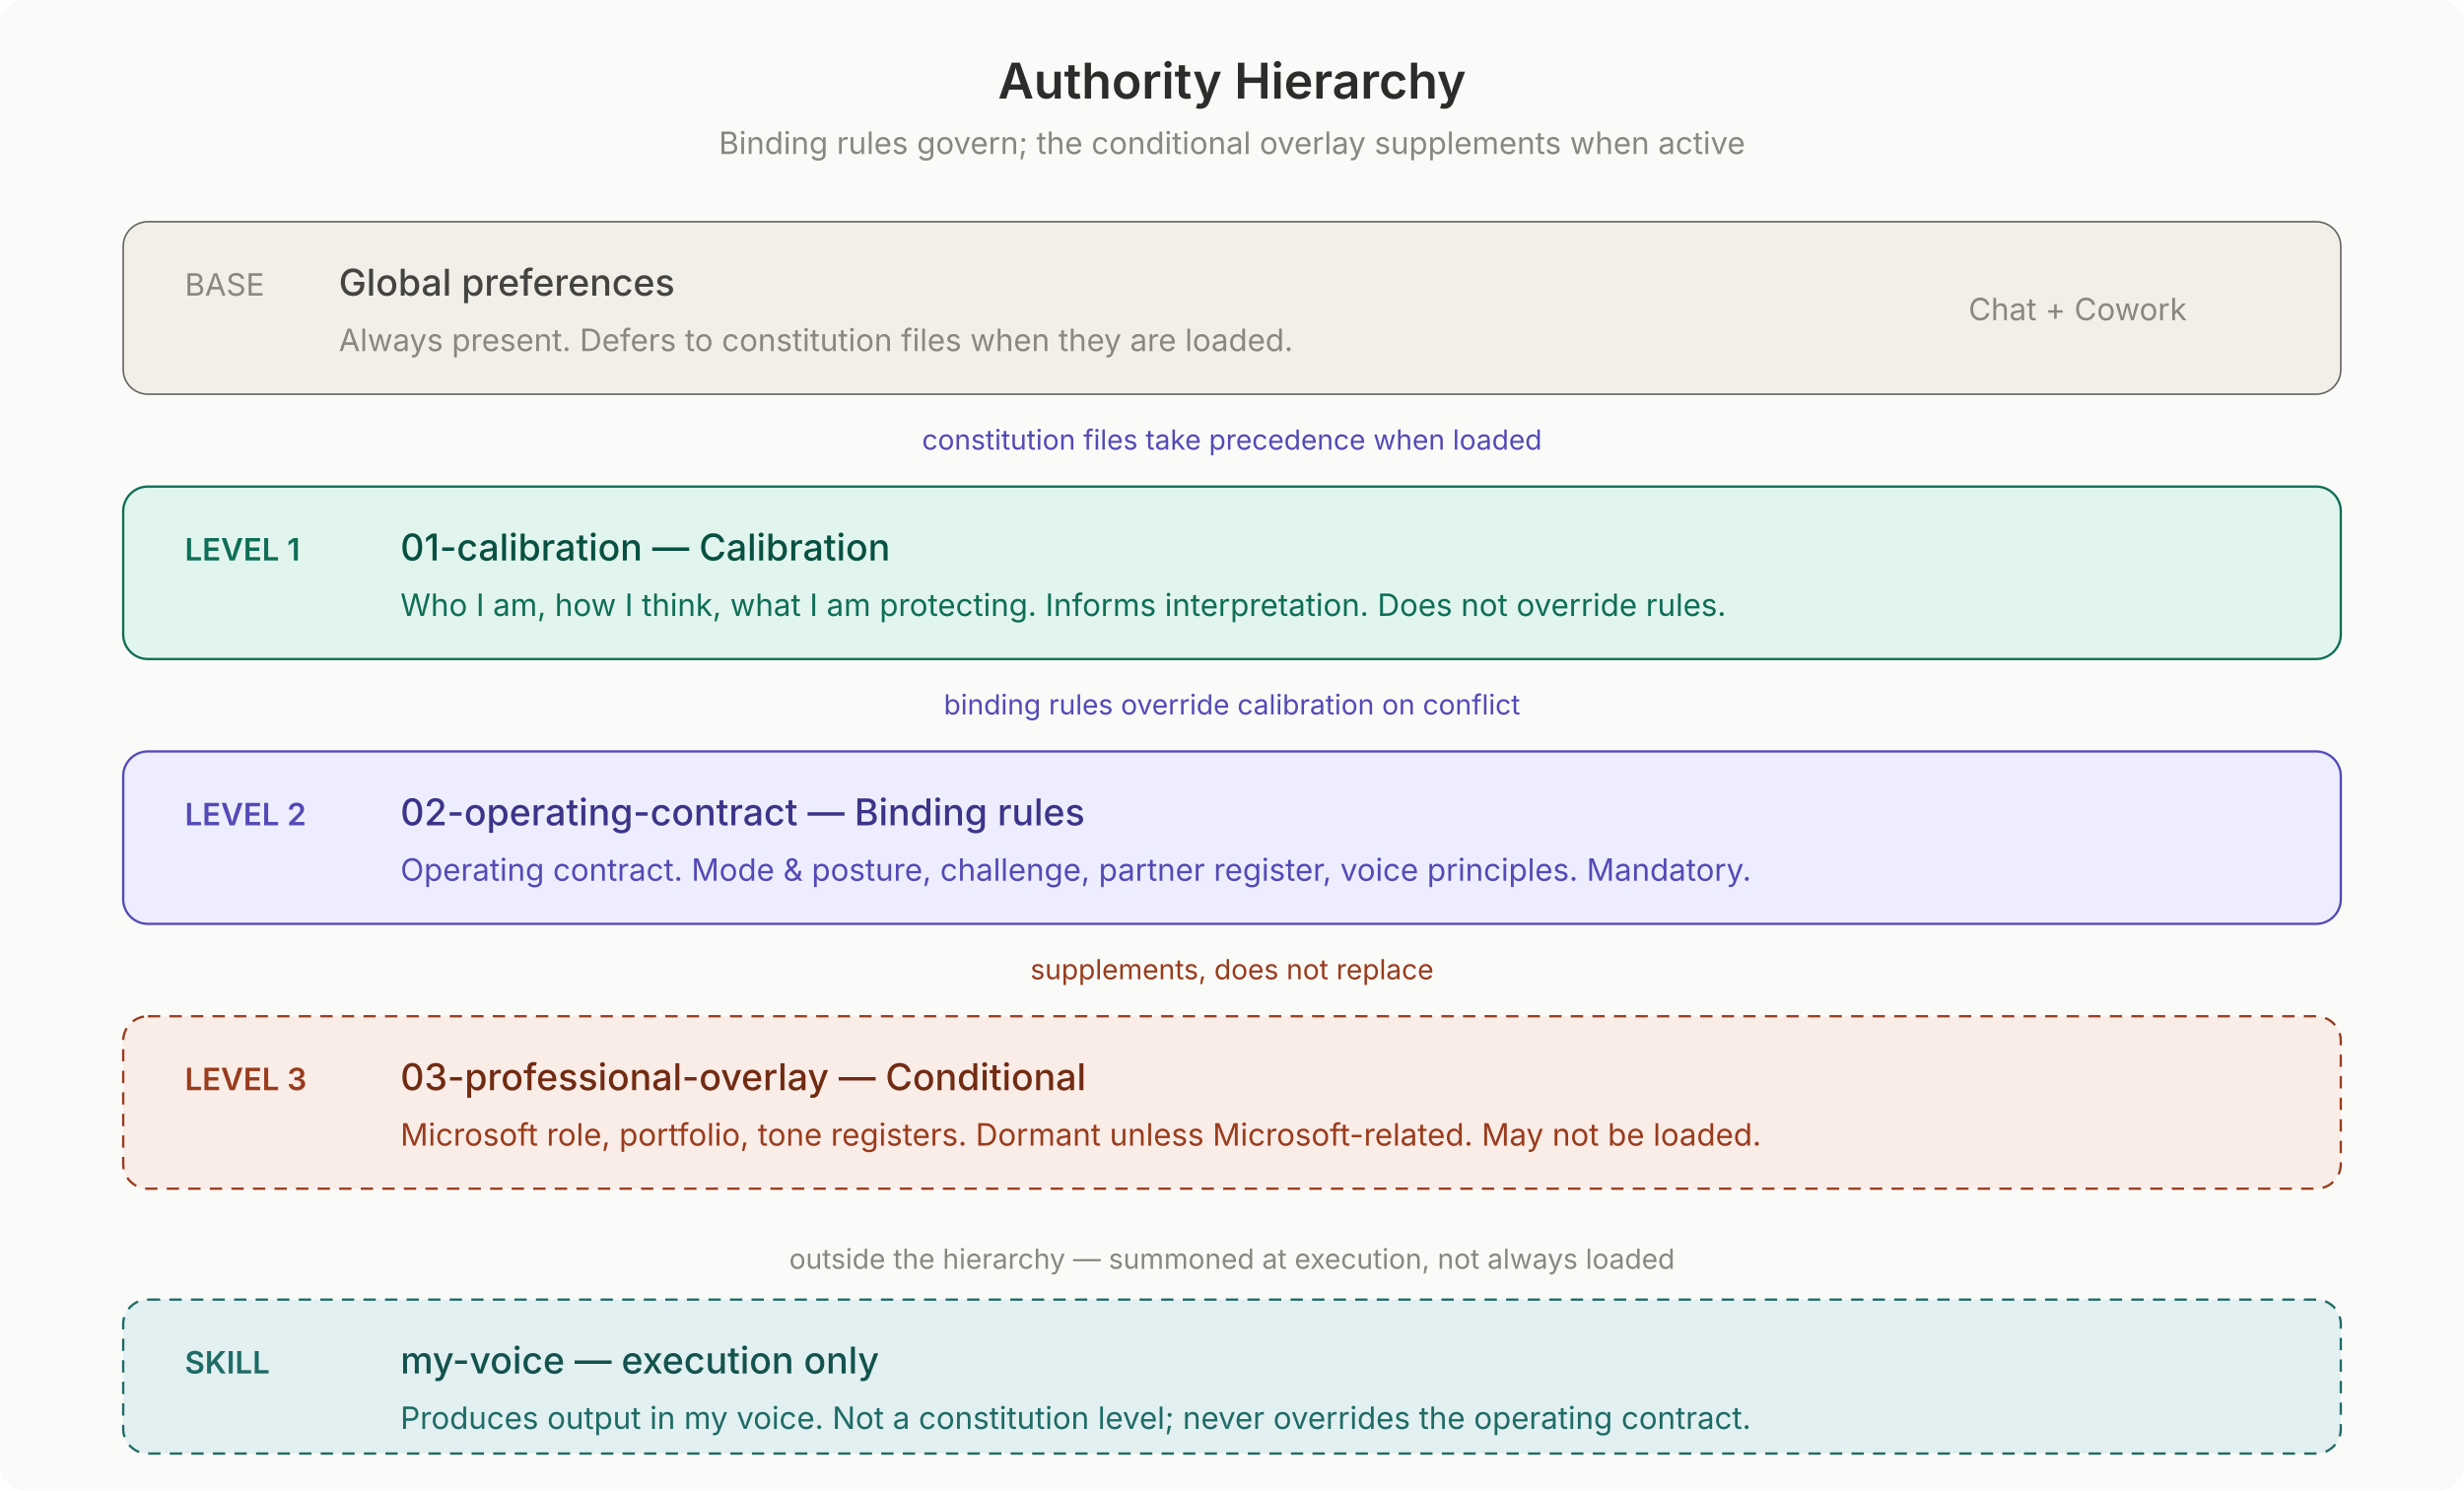
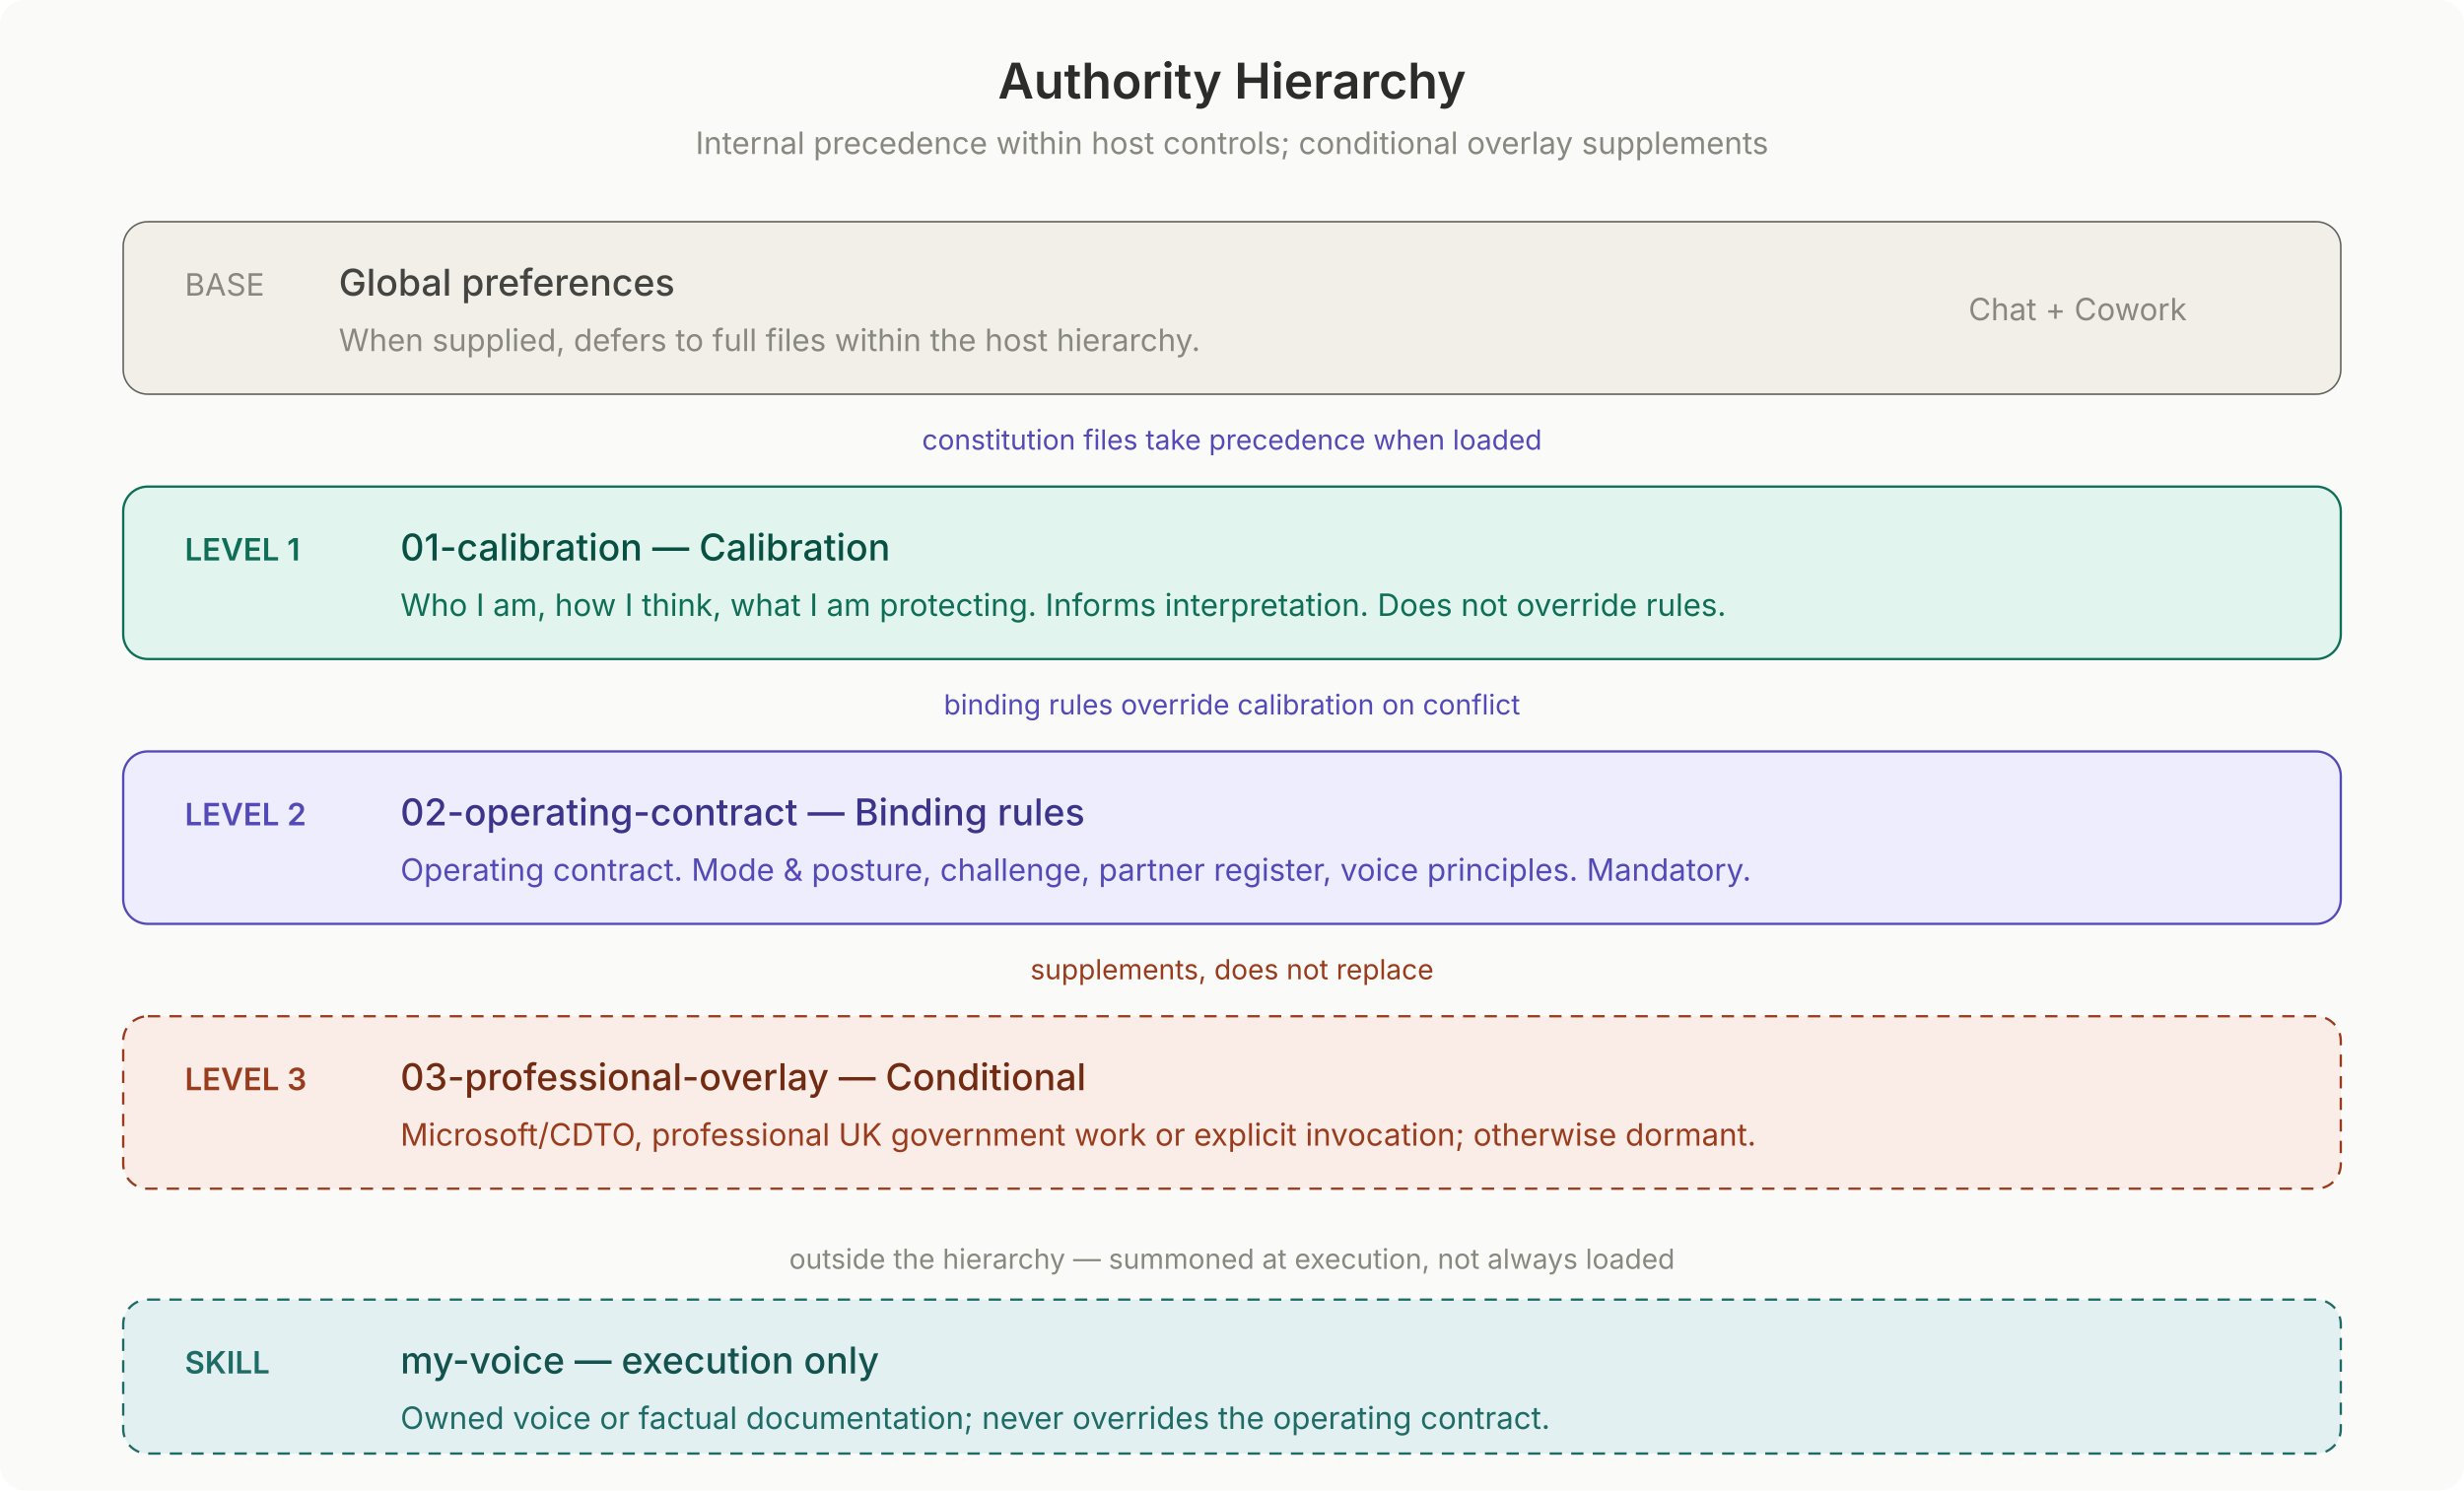
<svg xmlns="http://www.w3.org/2000/svg" viewBox="0 0 800 484" font-family="system-ui, -apple-system, sans-serif">
  <defs>
    <marker id="arrow" viewBox="0 0 10 10" refX="8" refY="5" markerWidth="6" markerHeight="6" orient="auto-start-reverse">
      <path d="M2 1L8 5L2 9" fill="none" stroke="#888780" stroke-width="1.5" stroke-linecap="round" stroke-linejoin="round" />
    </marker>
  </defs>
  <rect width="800" height="484" fill="#fafaf8" rx="8" />
  <text x="400" y="32" text-anchor="middle" font-size="16" font-weight="600" fill="#2C2C2A">Authority Hierarchy</text>
-   <text x="400" y="50" text-anchor="middle" font-size="10" fill="#888780">Binding rules govern; the conditional overlay supplements when active</text>
+   <text x="400" y="50" text-anchor="middle" font-size="10" fill="#888780">Internal precedence within host controls; conditional overlay supplements</text>
  <rect x="40" y="72" width="720" height="56" rx="8" fill="#F1EFE8" stroke="#5F5E5A" stroke-width="0.5" />
  <text x="60" y="96" font-size="10" fill="#888780">BASE</text>
  <text x="110" y="96" font-size="12" font-weight="500" fill="#444441">Global preferences</text>
-   <text x="110" y="114" font-size="10" fill="#888780">Always present. Defers to constitution files when they are loaded.</text>
+   <text x="110" y="114" font-size="10" fill="#888780">When supplied, defers to full files within the host hierarchy.</text>
  <text x="710" y="104" text-anchor="end" font-size="10" fill="#888780">Chat + Cowork</text>
  <text x="400" y="146" text-anchor="middle" font-size="9" fill="#534AB7">constitution files take precedence when loaded</text>
  <rect x="40" y="158" width="720" height="56" rx="8" fill="#E1F5EE" stroke="#0F6E56" stroke-width="0.75" />
  <text x="60" y="182" font-size="10" font-weight="600" fill="#0F6E56">LEVEL 1</text>
  <text x="130" y="182" font-size="12" font-weight="500" fill="#085041">01-calibration — Calibration</text>
  <text x="130" y="200" font-size="10" fill="#0F6E56">Who I am, how I think, what I am protecting. Informs interpretation. Does not override rules.</text>
  <text x="400" y="232" text-anchor="middle" font-size="9" fill="#534AB7">binding rules override calibration on conflict</text>
  <rect x="40" y="244" width="720" height="56" rx="8" fill="#EEEDFE" stroke="#534AB7" stroke-width="0.75" />
  <text x="60" y="268" font-size="10" font-weight="600" fill="#534AB7">LEVEL 2</text>
  <text x="130" y="268" font-size="12" font-weight="500" fill="#3C3489">02-operating-contract — Binding rules</text>
  <text x="130" y="286" font-size="10" fill="#534AB7">Operating contract. Mode &amp; posture, challenge, partner register, voice principles. Mandatory.</text>
  <text x="400" y="318" text-anchor="middle" font-size="9" fill="#993C1D">supplements, does not replace</text>
  <rect x="40" y="330" width="720" height="56" rx="8" fill="#FAECE7" stroke="#993C1D" stroke-width="0.75" stroke-dasharray="4 3" />
  <text x="60" y="354" font-size="10" font-weight="600" fill="#993C1D">LEVEL 3</text>
  <text x="130" y="354" font-size="12" font-weight="500" fill="#712B13">03-professional-overlay — Conditional</text>
-   <text x="130" y="372" font-size="10" fill="#993C1D">Microsoft role, portfolio, tone registers. Dormant unless Microsoft-related. May not be loaded.</text>
+   <text x="130" y="372" font-size="10" fill="#993C1D">Microsoft/CDTO, professional UK government work or explicit invocation; otherwise dormant.</text>
  <text x="400" y="412" text-anchor="middle" font-size="9" fill="#888780">outside the hierarchy — summoned at execution, not always loaded</text>
  <rect x="40" y="422" width="720" height="50" rx="8" fill="#E2F0F1" stroke="#1F6B66" stroke-width="0.75" stroke-dasharray="4 3" />
  <text x="60" y="446" font-size="10" font-weight="600" fill="#1F6B66">SKILL</text>
  <text x="130" y="446" font-size="12" font-weight="500" fill="#14524E">my-voice — execution only</text>
-   <text x="130" y="464" font-size="10" fill="#1F6B66">Produces output in my voice. Not a constitution level; never overrides the operating contract.</text>
+   <text x="130" y="464" font-size="10" fill="#1F6B66">Owned voice or factual documentation; never overrides the operating contract.</text>
</svg>
